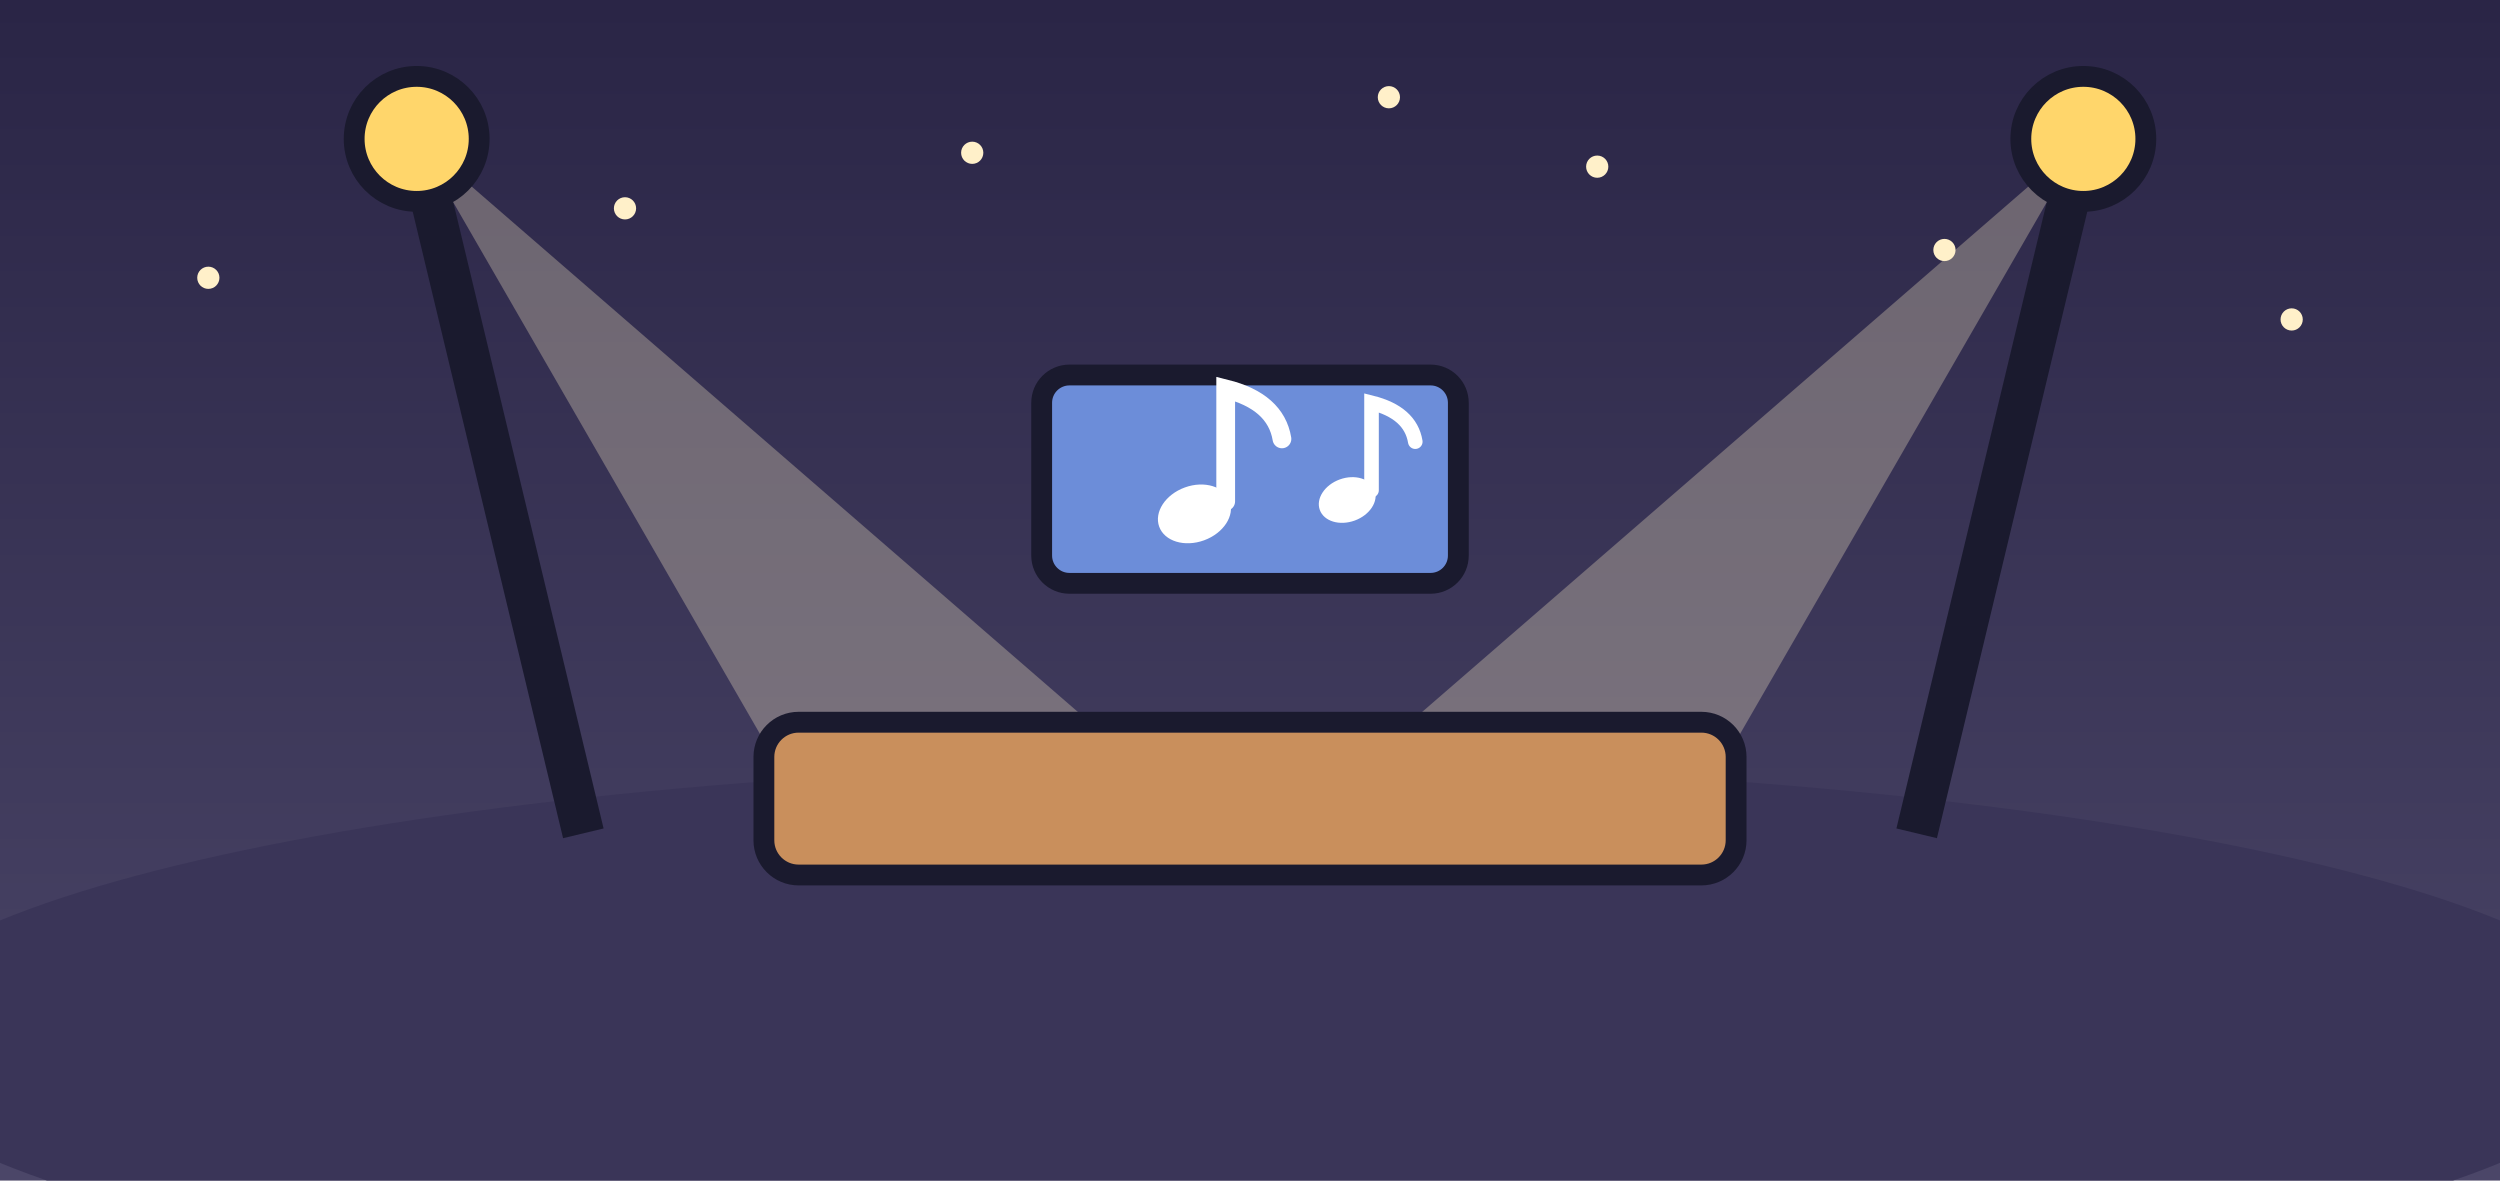
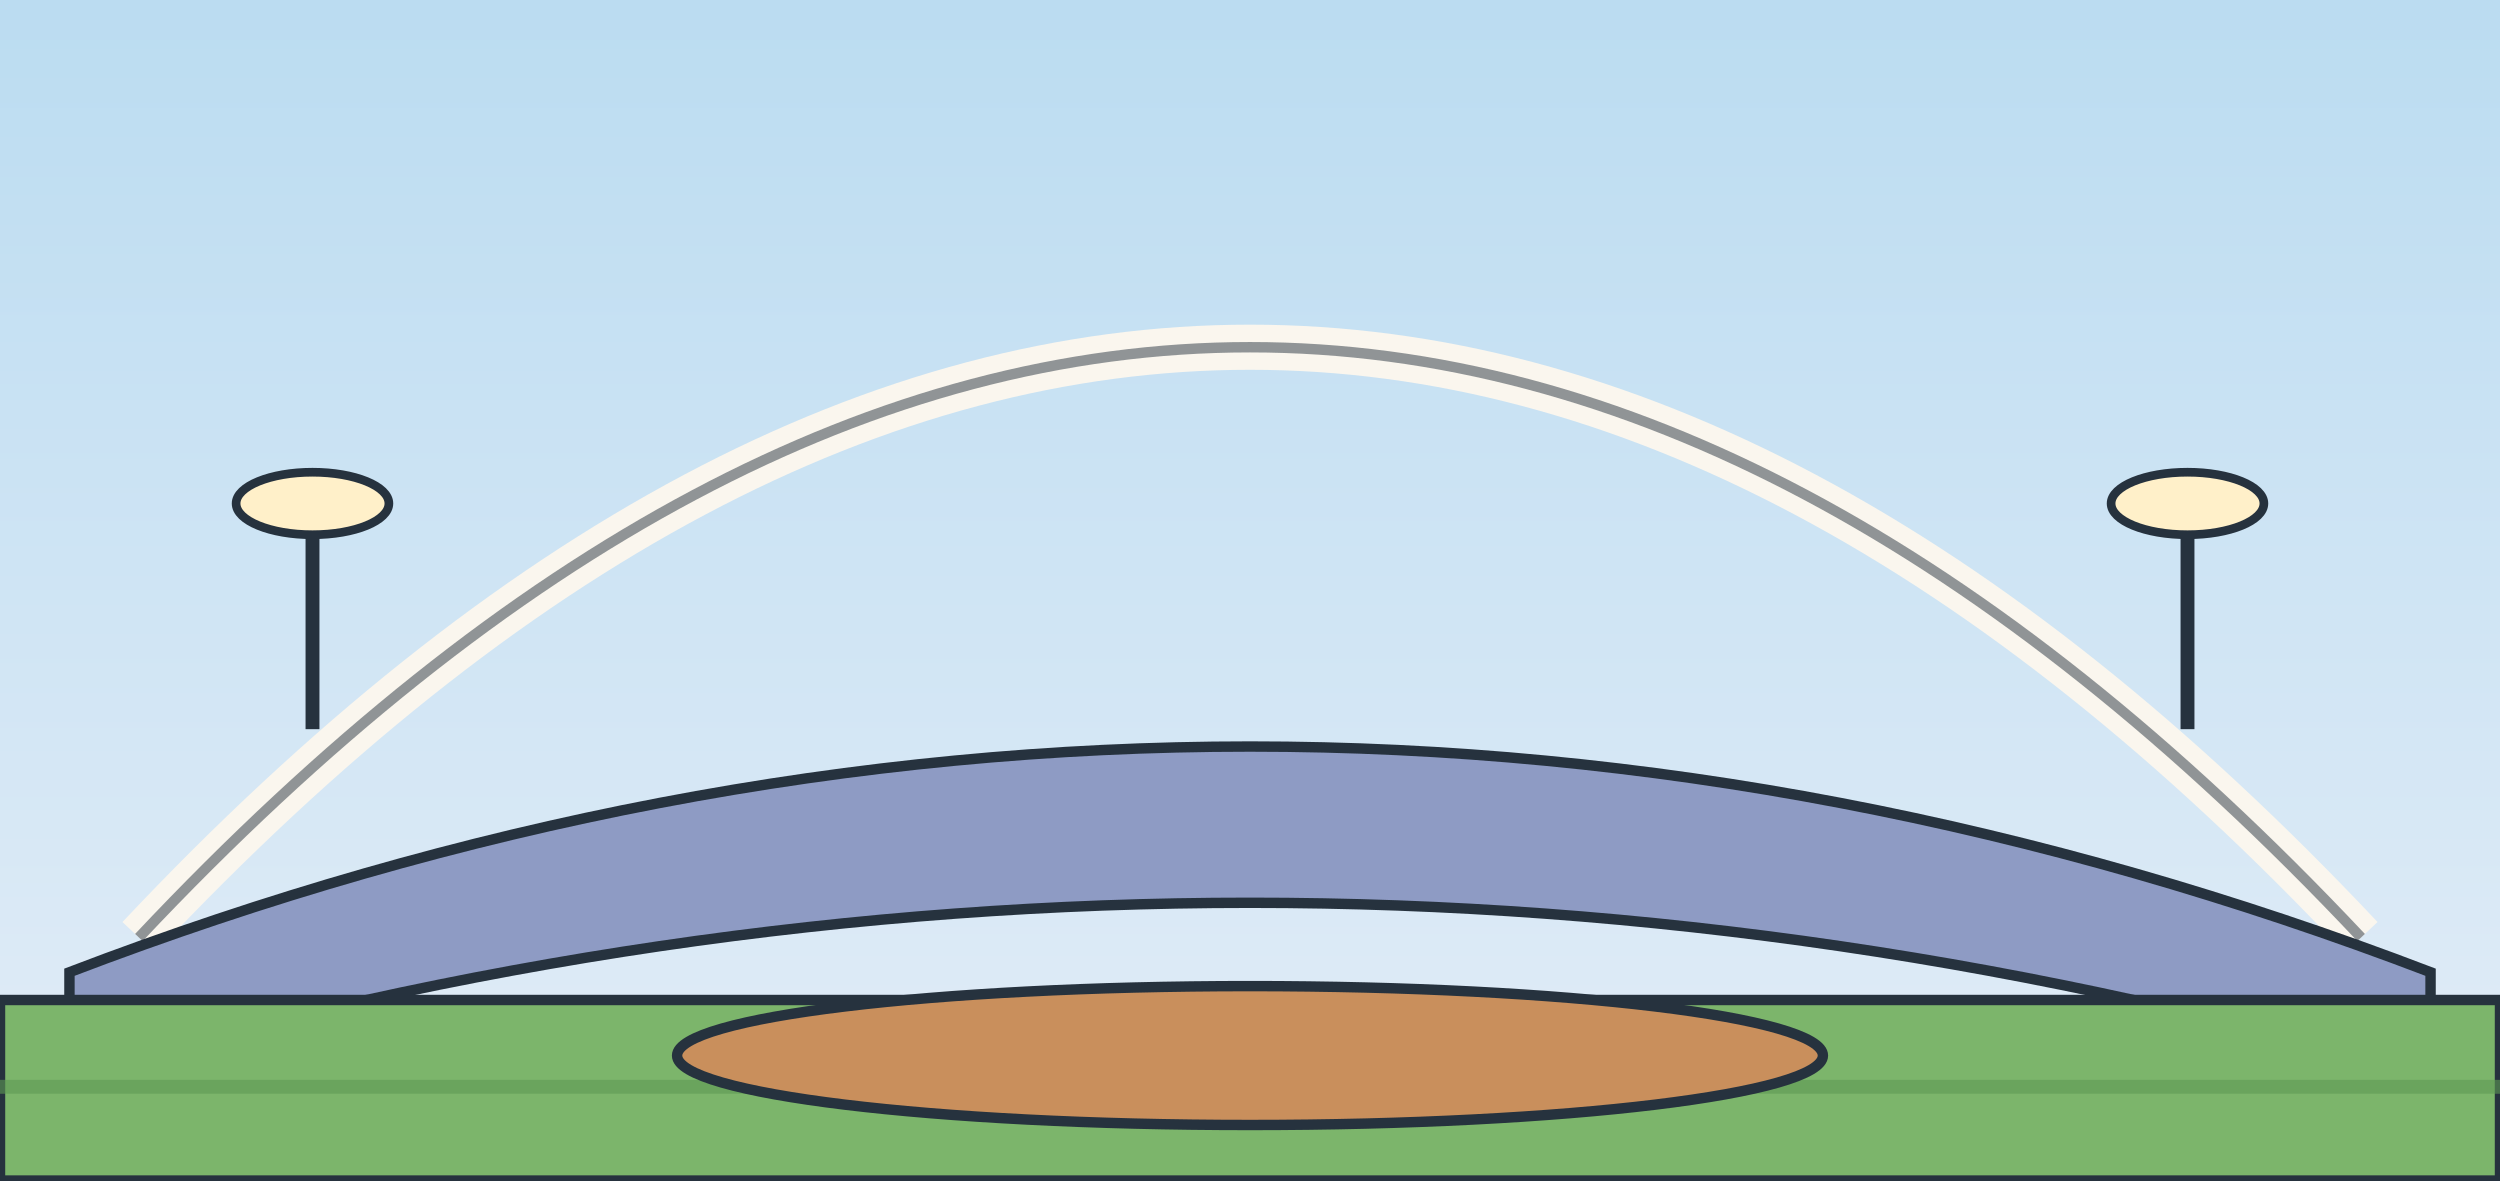
- <svg xmlns="http://www.w3.org/2000/svg" viewBox="0 0 360 170" preserveAspectRatio="xMidYMid slice">
+ <svg xmlns="http://www.w3.org/2000/svg" viewBox="0 0 1440 680">
  <defs>
-     <linearGradient id="s" x1="0" y1="0" x2="0" y2="1">
-       <stop offset="0" stop-color="#2A2546" />
-       <stop offset="1" stop-color="#4B4668" />
+     <linearGradient id="s8" x1="0" y1="0" x2="0" y2="1">
+       <stop offset="0" stop-color="#BBDCF1" />
+       <stop offset="1" stop-color="#E3EDF7" />
    </linearGradient>
  </defs>
-   <rect width="360" height="170" fill="url(#s)" />
-   <ellipse cx="180" cy="150" rx="200" ry="40" fill="#3A3558" />
-   <path d="M 60 20 L 84 120 M 300 20 L 276 120" stroke="#1A1A2E" stroke-width="6" />
-   <path d="M 60 20 L 150 110 Z" stroke="#FFF0C9" stroke-width="0" />
-   <path d="M 60 20 L 120 124 L 180 124 Z" fill="#FFF0C9" opacity="0.30" />
-   <path d="M 300 20 L 240 124 L 180 124 Z" fill="#FFF0C9" opacity="0.30" />
-   <circle cx="60" cy="20" r="9" fill="#FFD66B" stroke="#1A1A2E" stroke-width="3" />
-   <circle cx="300" cy="20" r="9" fill="#FFD66B" stroke="#1A1A2E" stroke-width="3" />
-   <rect x="110" y="104" width="140" height="22" rx="5" fill="#C98F5C" stroke="#1A1A2E" stroke-width="3" />
-   <rect x="150" y="54" width="60" height="30" rx="4" fill="#6C8DD9" stroke="#1A1A2E" stroke-width="3" />
-   <ellipse cx="172" cy="74" rx="5.4" ry="4.05" fill="#ffffff" transform="rotate(-20 172 74)" />
-   <path d="M 176.5 72.2 L 176.5 56.0 Q 183.7 57.8 184.6 63.2" stroke="#ffffff" stroke-width="2.7" fill="none" stroke-linecap="round" />
-   <ellipse cx="194" cy="72" rx="4.2" ry="3.15" fill="#ffffff" transform="rotate(-20 194 72)" />
-   <path d="M 197.5 70.6 L 197.5 58.0 Q 203.1 59.4 203.8 63.6" stroke="#ffffff" stroke-width="2.1" fill="none" stroke-linecap="round" />
-   <circle cx="30" cy="40" r="1.6" fill="#FFF0C9" />
-   <circle cx="90" cy="30" r="1.6" fill="#FFF0C9" />
-   <circle cx="140" cy="22" r="1.6" fill="#FFF0C9" />
-   <circle cx="230" cy="24" r="1.6" fill="#FFF0C9" />
-   <circle cx="280" cy="36" r="1.6" fill="#FFF0C9" />
-   <circle cx="330" cy="46" r="1.6" fill="#FFF0C9" />
-   <circle cx="200" cy="14" r="1.6" fill="#FFF0C9" />
+   <rect width="1440" height="680" fill="url(#s8)" />
+   <path d="M80 540 Q720 -140 1360 540" fill="none" stroke="#FAF6EE" stroke-width="26" />
+   <path d="M80 540 Q720 -140 1360 540" fill="none" stroke="#26323E" stroke-width="6" opacity="0.5" />
+   <path d="M40 560 Q720 300 1400 560 L1400 620 Q720 420 40 620 Z" fill="#8E9BC4" stroke="#26323E" stroke-width="6" />
+   <g>
+     <line x1="180" y1="420" x2="180" y2="300" stroke="#26323E" stroke-width="8" />
+     <ellipse cx="180" cy="290" rx="44" ry="18" fill="#FFF0C9" stroke="#26323E" stroke-width="5" />
+   </g>
+   <g>
+     <line x1="1260" y1="420" x2="1260" y2="300" stroke="#26323E" stroke-width="8" />
+     <ellipse cx="1260" cy="290" rx="44" ry="18" fill="#FFF0C9" stroke="#26323E" stroke-width="5" />
+   </g>
+   <rect x="0" y="576" width="1440" height="104" fill="#7CB56B" stroke="#26323E" stroke-width="6" />
+   <rect x="0" y="622" width="1440" height="8" fill="#5E9A54" opacity="0.6" />
+   <ellipse cx="720" cy="608" rx="330" ry="40" fill="#C98F5C" stroke="#26323E" stroke-width="6" />
</svg>
